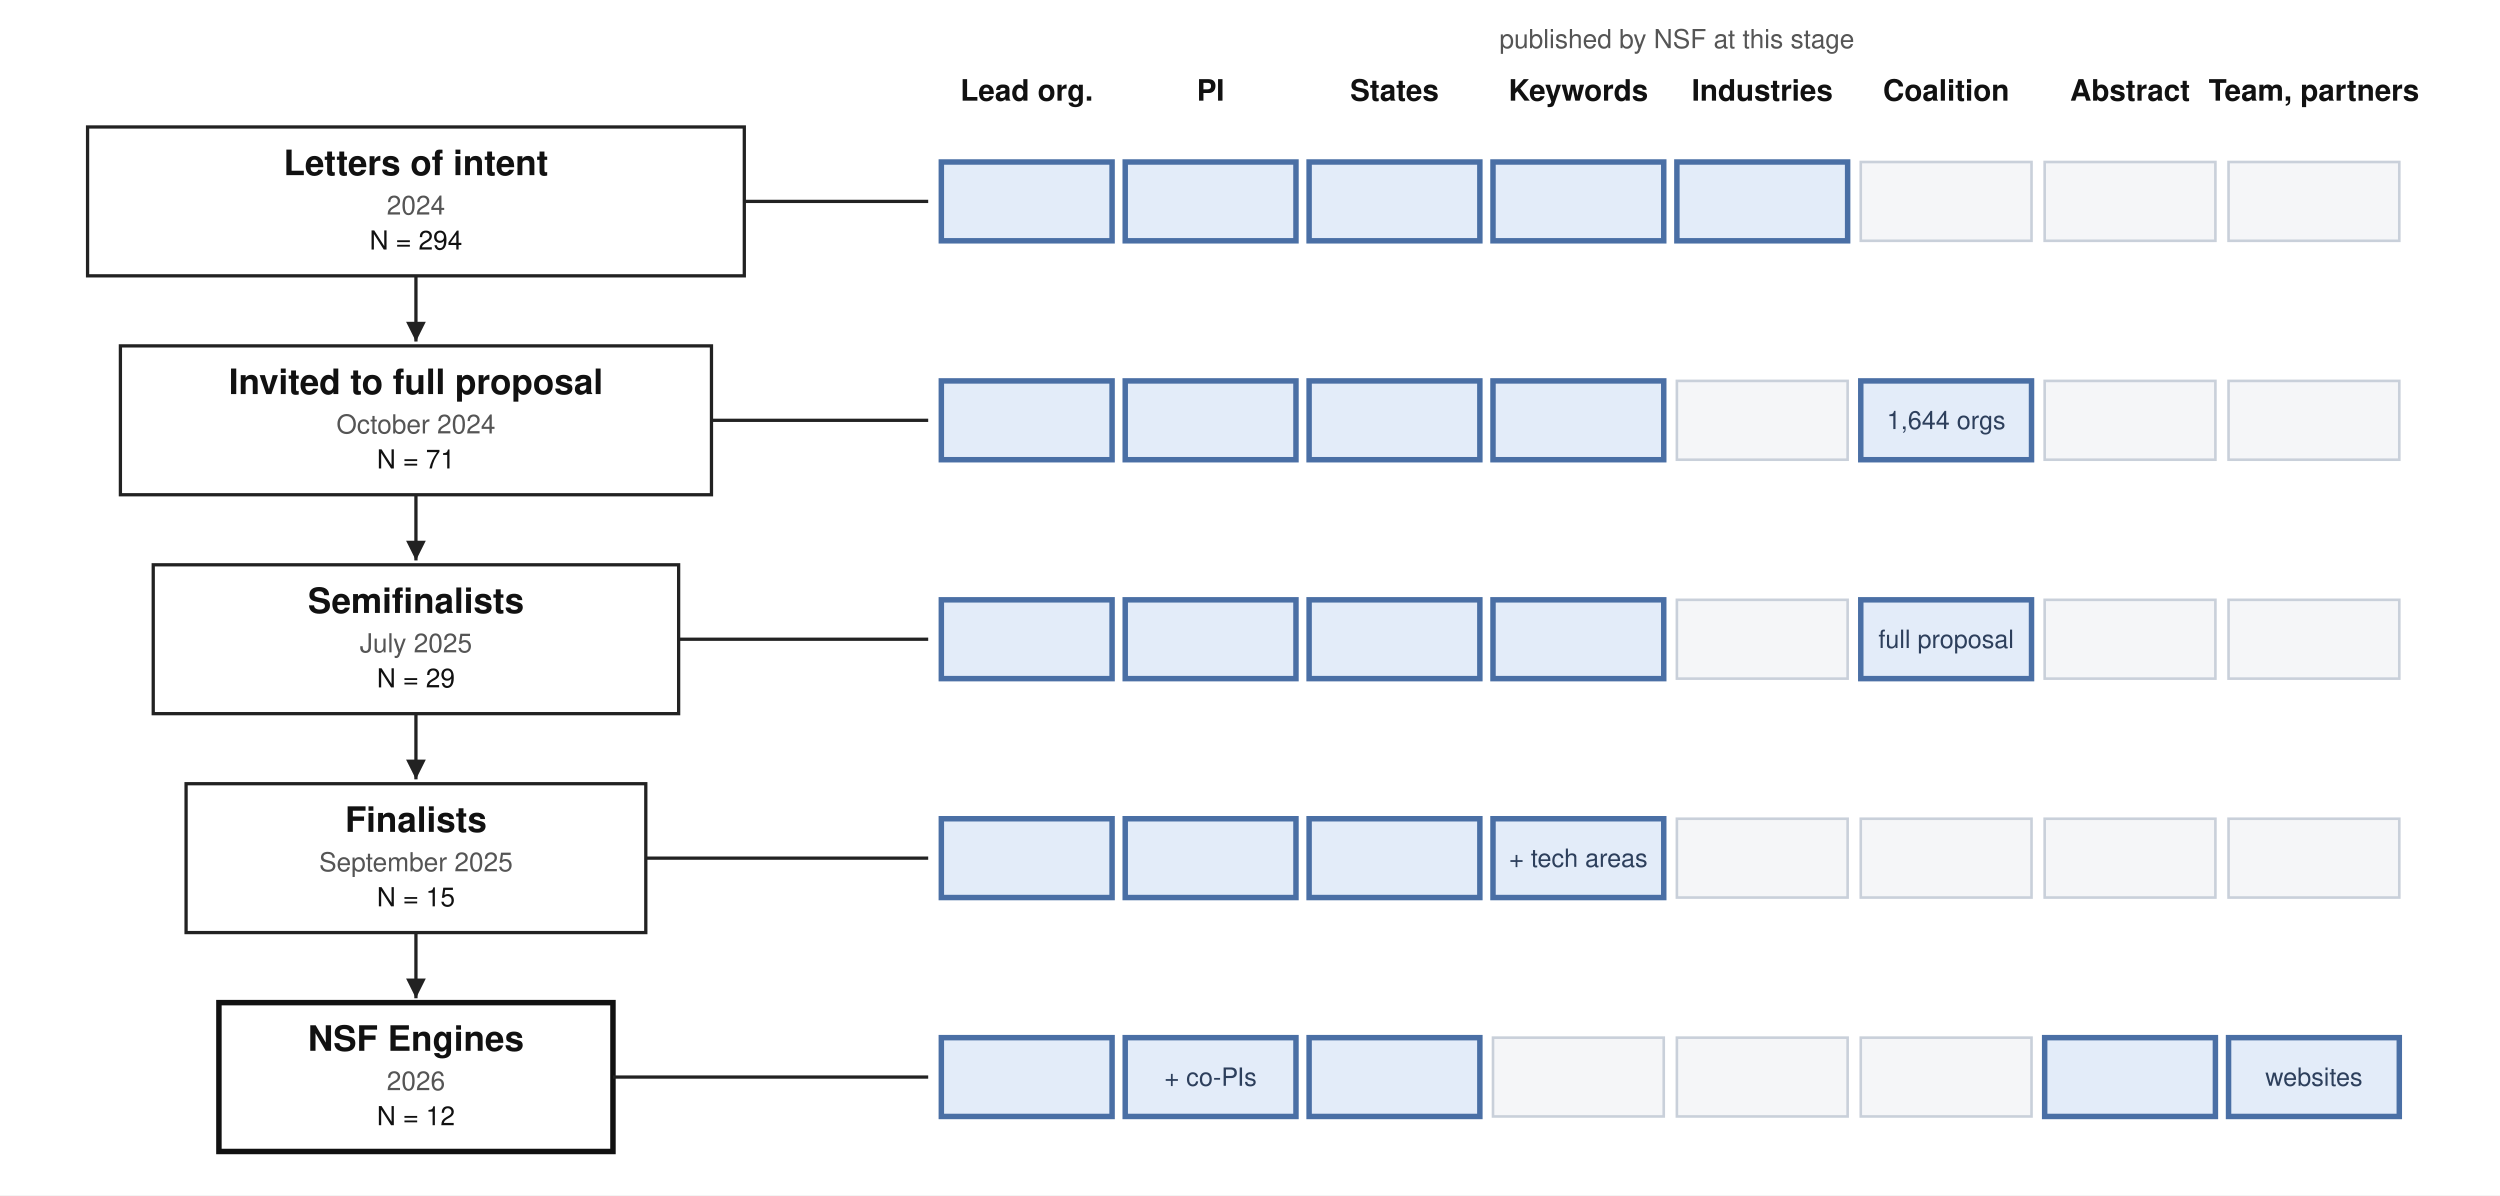
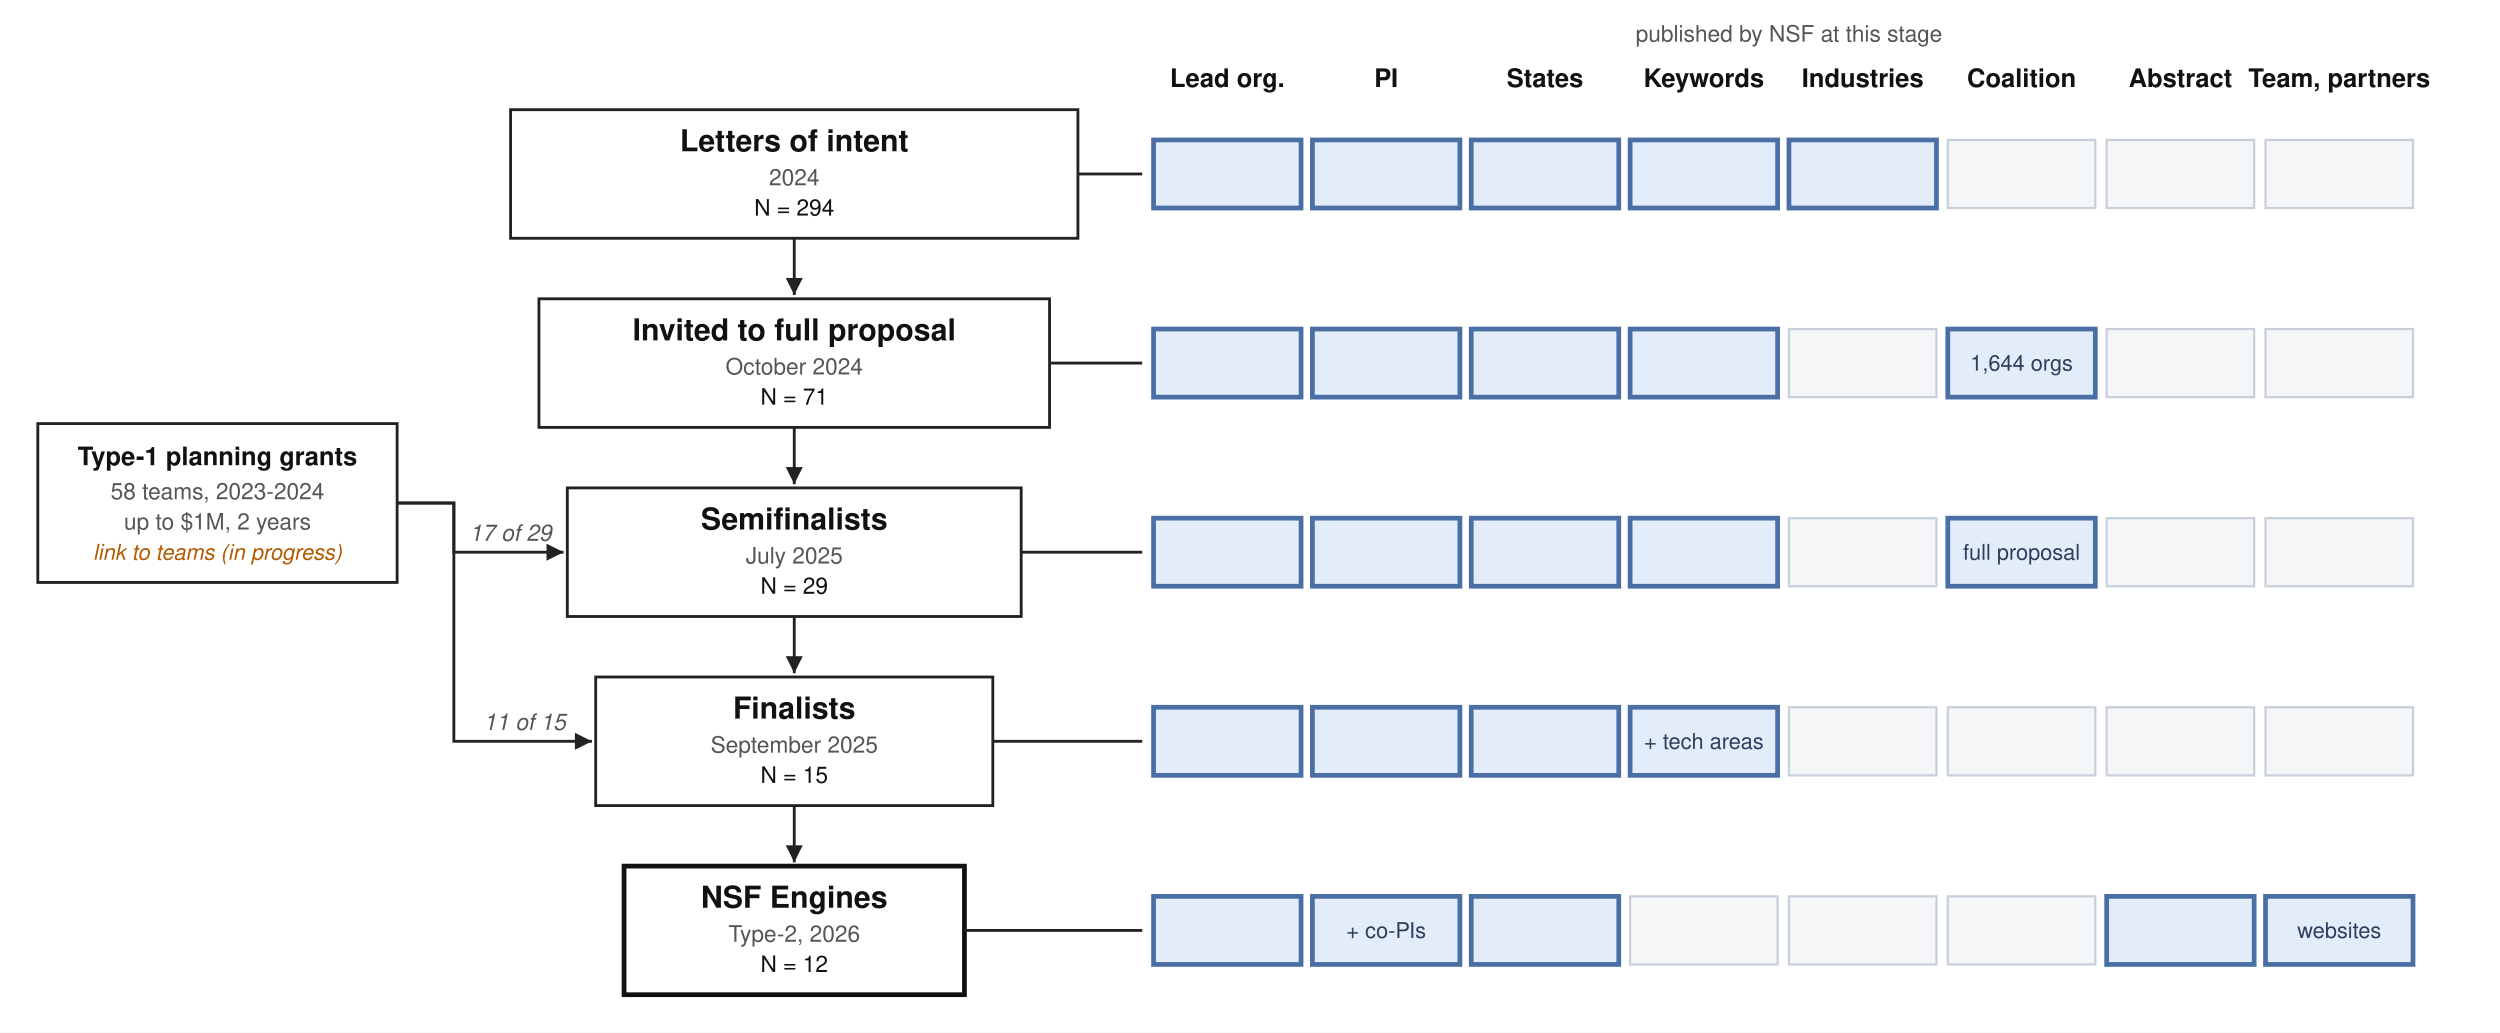
- <svg xmlns="http://www.w3.org/2000/svg" viewBox="0 0 1142 546" width="1142" height="546">
+ <svg xmlns="http://www.w3.org/2000/svg" viewBox="0 0 1322 546" width="1322" height="546">
  <defs>
    <marker id="a" viewBox="0 0 10 10" refX="10" refY="5" markerWidth="9" markerHeight="9" markerUnits="userSpaceOnUse" orient="auto">
      <path d="M0,0 L10,5 L0,10 z" fill="#222" />
    </marker>
    <marker id="A" viewBox="0 0 10 10" refX="10" refY="5" markerWidth="16" markerHeight="16" markerUnits="userSpaceOnUse" orient="auto">
      <path d="M0,0 L10,5 L0,10 z" fill="#111" />
    </marker>
    <marker id="Ab" viewBox="0 0 10 10" refX="10" refY="5" markerWidth="16" markerHeight="16" markerUnits="userSpaceOnUse" orient="auto">
      <path d="M0,0 L10,5 L0,10 z" fill="#1E88E5" />
    </marker>
    <marker id="Ao" viewBox="0 0 10 10" refX="10" refY="5" markerWidth="16" markerHeight="16" markerUnits="userSpaceOnUse" orient="auto">
      <path d="M0,0 L10,5 L0,10 z" fill="#FF6007" />
    </marker>
    <marker id="ab" viewBox="0 0 10 10" refX="10" refY="5" markerWidth="9" markerHeight="9" markerUnits="userSpaceOnUse" orient="auto">
      <path d="M0,0 L10,5 L0,10 z" fill="#1E88E5" />
    </marker>
    <style>
text { font-family: Helvetica, Arial, "DejaVu Sans", sans-serif; }
.box { fill: #fff; stroke: #222; stroke-width: 1.5; }
.kb { fill: #fff; stroke: #111; stroke-width: 2.5; }
.frame { fill: none; stroke: #222; stroke-width: 1.5; }
.on { fill: #e3ecf9; stroke: #4a6fa5; stroke-width: 2.5; }
.off { fill: #f5f6f8; stroke: #c9d0da; stroke-width: 1.2; }
.t { font-size: 16px; font-weight: 700; fill: #111; text-anchor: middle; }
.ts { font-size: 13.5px; font-weight: 700; fill: #111; text-anchor: middle; }
.tf { font-size: 14.5px; font-weight: 700; fill: #111; text-anchor: middle; }
.s { font-size: 12px; fill: #555; text-anchor: middle; }
.n { font-size: 12px; fill: #111; text-anchor: middle; }
.wip { font-size: 11.5px; font-style: italic; fill: #b35900; text-anchor: middle; }
.cap { font-size: 12px; font-style: italic; fill: #555; text-anchor: middle; }
.offt { font-size: 13.5px; font-weight: 600; fill: #8a8f97; text-anchor: middle; }
.offs { font-size: 11.5px; fill: #a0a5ac; text-anchor: middle; }
.ons { font-size: 11.5px; fill: #2d3f5c; text-anchor: middle; }
.keybox { fill: #f8dfa6; stroke: #c27c00; stroke-width: 3.5; }
.keyt { font-size: 14.5px; font-weight: 700; fill: #6b4100; text-anchor: middle; text-decoration: underline; }
.keyl { font-size: 12px; font-weight: 700; fill: #6b4100; text-anchor: middle; }
a.key:hover .keybox { fill: #f3cd7e; }
.li { font-size: 13px; fill: #222; }
.lib { font-weight: 700; fill: #111; }
.ln { fill: none; stroke: #222; stroke-width: 1.5; }
.LN { fill: none; stroke: #111; stroke-width: 4; stroke-linejoin: round; }
.LB { fill: none; stroke: #1E88E5; stroke-width: 4; stroke-linejoin: round; }
.LO { fill: none; stroke: #FF6007; stroke-width: 4; stroke-linejoin: round; }
.lb { fill: none; stroke: #1E88E5; stroke-width: 1.5; }
.lg { font-size: 12px; fill: #444; }
</style>
  </defs>
  <rect width="100%" height="100%" fill="#fff" />
-   <text class="ts" x="469.0" y="46">Lead org.</text>
-   <text class="ts" x="553.0" y="46">PI</text>
-   <text class="ts" x="637.0" y="46">States</text>
-   <text class="ts" x="721.0" y="46">Keywords</text>
-   <text class="ts" x="805.0" y="46">Industries</text>
-   <text class="ts" x="889.0" y="46">Coalition</text>
-   <text class="ts" x="973.0" y="46">Abstract</text>
-   <text class="ts" x="1057.0" y="46">Team, partners</text>
-   <text class="s" x="766.0" y="22">published by NSF at this stage</text>
+   <text class="ts" x="649.0" y="46">Lead org.</text>
+   <text class="ts" x="733.0" y="46">PI</text>
+   <text class="ts" x="817.0" y="46">States</text>
+   <text class="ts" x="901.0" y="46">Keywords</text>
+   <text class="ts" x="985.0" y="46">Industries</text>
+   <text class="ts" x="1069.0" y="46">Coalition</text>
+   <text class="ts" x="1153.0" y="46">Abstract</text>
+   <text class="ts" x="1237.0" y="46">Team, partners</text>
+   <text class="s" x="946.0" y="22">published by NSF at this stage</text>
  <a href="https://tableau.external.nsf.gov/views/NSFEnginesLOI/MapOverview?%3Aembed=y&amp;%3AisGuestRedirectFromVizportal=y" target="_blank">
-     <rect class="box" x="40.0" y="58" width="300" height="68" />
-     <text class="t" x="190.0" y="80">Letters of intent</text>
-     <text class="s" x="190.0" y="98">2024</text>
-     <text class="n" x="190.0" y="114">N = 294</text>
+     <rect class="box" x="270.0" y="58" width="300" height="68" />
+     <text class="t" x="420.0" y="80">Letters of intent</text>
+     <text class="s" x="420.0" y="98">2024</text>
+     <text class="n" x="420.0" y="114">N = 294</text>
  </a>
-   <path class="ln" d="M190,126 V156" marker-end="url(#a)" />
-   <path class="ln" d="M340.0,92.0 H424" />
-   <rect class="on" x="430" y="74.0" width="78" height="36" />
-   <rect class="on" x="514" y="74.0" width="78" height="36" />
-   <rect class="on" x="598" y="74.0" width="78" height="36" />
-   <rect class="on" x="682" y="74.0" width="78" height="36" />
-   <rect class="on" x="766" y="74.0" width="78" height="36" />
-   <rect class="off" x="850" y="74.0" width="78" height="36" />
-   <rect class="off" x="934" y="74.0" width="78" height="36" />
-   <rect class="off" x="1018" y="74.0" width="78" height="36" />
+   <path class="ln" d="M420,126 V156" marker-end="url(#a)" />
+   <path class="ln" d="M570.0,92.0 H604" />
+   <rect class="on" x="610" y="74.0" width="78" height="36" />
+   <rect class="on" x="694" y="74.0" width="78" height="36" />
+   <rect class="on" x="778" y="74.0" width="78" height="36" />
+   <rect class="on" x="862" y="74.0" width="78" height="36" />
+   <rect class="on" x="946" y="74.0" width="78" height="36" />
+   <rect class="off" x="1030" y="74.0" width="78" height="36" />
+   <rect class="off" x="1114" y="74.0" width="78" height="36" />
+   <rect class="off" x="1198" y="74.0" width="78" height="36" />
  <a href="https://tableau.external.nsf.gov/views/NSFEnginesFullProposalInvitations/MapOverview?%3Aembed=y&amp;%3AisGuestRedirectFromVizportal=y" target="_blank">
-     <rect class="box" x="55.0" y="158" width="270" height="68" />
-     <text class="t" x="190.0" y="180">Invited to full proposal</text>
-     <text class="s" x="190.0" y="198">October 2024</text>
-     <text class="n" x="190.0" y="214">N = 71</text>
+     <rect class="box" x="285.0" y="158" width="270" height="68" />
+     <text class="t" x="420.0" y="180">Invited to full proposal</text>
+     <text class="s" x="420.0" y="198">October 2024</text>
+     <text class="n" x="420.0" y="214">N = 71</text>
  </a>
-   <path class="ln" d="M190,226 V256" marker-end="url(#a)" />
-   <path class="ln" d="M325.0,192.0 H424" />
-   <rect class="on" x="430" y="174.0" width="78" height="36" />
-   <rect class="on" x="514" y="174.0" width="78" height="36" />
-   <rect class="on" x="598" y="174.0" width="78" height="36" />
-   <rect class="on" x="682" y="174.0" width="78" height="36" />
-   <rect class="off" x="766" y="174.0" width="78" height="36" />
-   <rect class="on" x="850" y="174.0" width="78" height="36" />
-   <text class="ons" x="889.0" y="196.0">1,644 orgs</text>
-   <rect class="off" x="934" y="174.0" width="78" height="36" />
-   <rect class="off" x="1018" y="174.0" width="78" height="36" />
+   <path class="ln" d="M420,226 V256" marker-end="url(#a)" />
+   <path class="ln" d="M555.0,192.0 H604" />
+   <rect class="on" x="610" y="174.0" width="78" height="36" />
+   <rect class="on" x="694" y="174.0" width="78" height="36" />
+   <rect class="on" x="778" y="174.0" width="78" height="36" />
+   <rect class="on" x="862" y="174.0" width="78" height="36" />
+   <rect class="off" x="946" y="174.0" width="78" height="36" />
+   <rect class="on" x="1030" y="174.0" width="78" height="36" />
+   <text class="ons" x="1069.0" y="196.0">1,644 orgs</text>
+   <rect class="off" x="1114" y="174.0" width="78" height="36" />
+   <rect class="off" x="1198" y="174.0" width="78" height="36" />
  <a href="https://tableau.external.nsf.gov/views/NSFEnginesFullProposalSemifinalists/MapOverview?%3Aembed=y&amp;%3AisGuestRedirectFromVizportal=y" target="_blank">
-     <rect class="box" x="70.0" y="258" width="240" height="68" />
-     <text class="t" x="190.0" y="280">Semifinalists</text>
-     <text class="s" x="190.0" y="298">July 2025</text>
-     <text class="n" x="190.0" y="314">N = 29</text>
+     <rect class="box" x="300.0" y="258" width="240" height="68" />
+     <text class="t" x="420.0" y="280">Semifinalists</text>
+     <text class="s" x="420.0" y="298">July 2025</text>
+     <text class="n" x="420.0" y="314">N = 29</text>
  </a>
-   <path class="ln" d="M190,326 V356" marker-end="url(#a)" />
-   <path class="ln" d="M310.0,292.0 H424" />
-   <rect class="on" x="430" y="274.0" width="78" height="36" />
-   <rect class="on" x="514" y="274.0" width="78" height="36" />
-   <rect class="on" x="598" y="274.0" width="78" height="36" />
-   <rect class="on" x="682" y="274.0" width="78" height="36" />
-   <rect class="off" x="766" y="274.0" width="78" height="36" />
-   <rect class="on" x="850" y="274.0" width="78" height="36" />
-   <text class="ons" x="889.0" y="296.0">full proposal</text>
-   <rect class="off" x="934" y="274.0" width="78" height="36" />
-   <rect class="off" x="1018" y="274.0" width="78" height="36" />
+   <path class="ln" d="M420,326 V356" marker-end="url(#a)" />
+   <path class="ln" d="M540.0,292.0 H604" />
+   <rect class="on" x="610" y="274.0" width="78" height="36" />
+   <rect class="on" x="694" y="274.0" width="78" height="36" />
+   <rect class="on" x="778" y="274.0" width="78" height="36" />
+   <rect class="on" x="862" y="274.0" width="78" height="36" />
+   <rect class="off" x="946" y="274.0" width="78" height="36" />
+   <rect class="on" x="1030" y="274.0" width="78" height="36" />
+   <text class="ons" x="1069.0" y="296.0">full proposal</text>
+   <rect class="off" x="1114" y="274.0" width="78" height="36" />
+   <rect class="off" x="1198" y="274.0" width="78" height="36" />
  <a href="https://tableau.external.nsf.gov/views/NSFEngines2025Finalists/MapOverview?%3Aembed=y&amp;%3AisGuestRedirectFromVizportal=y" target="_blank">
-     <rect class="box" x="85.0" y="358" width="210" height="68" />
-     <text class="t" x="190.0" y="380">Finalists</text>
-     <text class="s" x="190.0" y="398">September 2025</text>
-     <text class="n" x="190.0" y="414">N = 15</text>
+     <rect class="box" x="315.0" y="358" width="210" height="68" />
+     <text class="t" x="420.0" y="380">Finalists</text>
+     <text class="s" x="420.0" y="398">September 2025</text>
+     <text class="n" x="420.0" y="414">N = 15</text>
  </a>
-   <path class="ln" d="M190,426 V456" marker-end="url(#a)" />
-   <path class="ln" d="M295.0,392.0 H424" />
-   <rect class="on" x="430" y="374.0" width="78" height="36" />
-   <rect class="on" x="514" y="374.0" width="78" height="36" />
-   <rect class="on" x="598" y="374.0" width="78" height="36" />
-   <rect class="on" x="682" y="374.0" width="78" height="36" />
-   <text class="ons" x="721.0" y="396.0">+ tech areas</text>
-   <rect class="off" x="766" y="374.0" width="78" height="36" />
-   <rect class="off" x="850" y="374.0" width="78" height="36" />
-   <rect class="off" x="934" y="374.0" width="78" height="36" />
-   <rect class="off" x="1018" y="374.0" width="78" height="36" />
+   <path class="ln" d="M420,426 V456" marker-end="url(#a)" />
+   <path class="ln" d="M525.0,392.0 H604" />
+   <rect class="on" x="610" y="374.0" width="78" height="36" />
+   <rect class="on" x="694" y="374.0" width="78" height="36" />
+   <rect class="on" x="778" y="374.0" width="78" height="36" />
+   <rect class="on" x="862" y="374.0" width="78" height="36" />
+   <text class="ons" x="901.0" y="396.0">+ tech areas</text>
+   <rect class="off" x="946" y="374.0" width="78" height="36" />
+   <rect class="off" x="1030" y="374.0" width="78" height="36" />
+   <rect class="off" x="1114" y="374.0" width="78" height="36" />
+   <rect class="off" x="1198" y="374.0" width="78" height="36" />
  <a href="https://tableau.external.nsf.gov/views/NSFEnginesPortfolioRevised/MapOverview?%3Aembed=y&amp;%3AisGuestRedirectFromVizportal=y" target="_blank">
-     <rect class="kb" x="100.0" y="458" width="180" height="68" />
-     <text class="t" x="190.0" y="480">NSF Engines</text>
-     <text class="s" x="190.0" y="498">2026</text>
-     <text class="n" x="190.0" y="514">N = 12</text>
+     <rect class="kb" x="330.0" y="458" width="180" height="68" />
+     <text class="t" x="420.0" y="480">NSF Engines</text>
+     <text class="s" x="420.0" y="498">Type-2, 2026</text>
+     <text class="n" x="420.0" y="514">N = 12</text>
  </a>
-   <path class="ln" d="M280.0,492.0 H424" />
-   <rect class="on" x="430" y="474.0" width="78" height="36" />
-   <rect class="on" x="514" y="474.0" width="78" height="36" />
-   <text class="ons" x="553.0" y="496.0">+ co-PIs</text>
-   <rect class="on" x="598" y="474.0" width="78" height="36" />
-   <rect class="off" x="682" y="474.0" width="78" height="36" />
-   <rect class="off" x="766" y="474.0" width="78" height="36" />
-   <rect class="off" x="850" y="474.0" width="78" height="36" />
-   <rect class="on" x="934" y="474.0" width="78" height="36" />
-   <rect class="on" x="1018" y="474.0" width="78" height="36" />
-   <text class="ons" x="1057.0" y="496.0">websites</text>
+   <path class="ln" d="M510.0,492.0 H604" />
+   <rect class="on" x="610" y="474.0" width="78" height="36" />
+   <rect class="on" x="694" y="474.0" width="78" height="36" />
+   <text class="ons" x="733.0" y="496.0">+ co-PIs</text>
+   <rect class="on" x="778" y="474.0" width="78" height="36" />
+   <rect class="off" x="862" y="474.0" width="78" height="36" />
+   <rect class="off" x="946" y="474.0" width="78" height="36" />
+   <rect class="off" x="1030" y="474.0" width="78" height="36" />
+   <rect class="on" x="1114" y="474.0" width="78" height="36" />
+   <rect class="on" x="1198" y="474.0" width="78" height="36" />
+   <text class="ons" x="1237.0" y="496.0">websites</text>
+   <rect class="box" x="20" y="224" width="190" height="84" />
+   <text class="ts" x="115.0" y="246">Type-1 planning grants</text>
+   <text class="s" x="115.0" y="264">58 teams, 2023-2024</text>
+   <text class="s" x="115.0" y="280">up to $1M, 2 years</text>
+   <text class="wip" x="115.0" y="296">link to teams (in progress)</text>
+   <path class="ln" d="M210,266.0 H240 V292.0 H298.0" marker-end="url(#a)" />
+   <text class="cap" x="270.0" y="286.0">17 of 29</text>
+   <path class="ln" d="M210,266.0 H240 V392.0 H313.0" marker-end="url(#a)" />
+   <text class="cap" x="277.5" y="386.0">11 of 15</text>
</svg>
